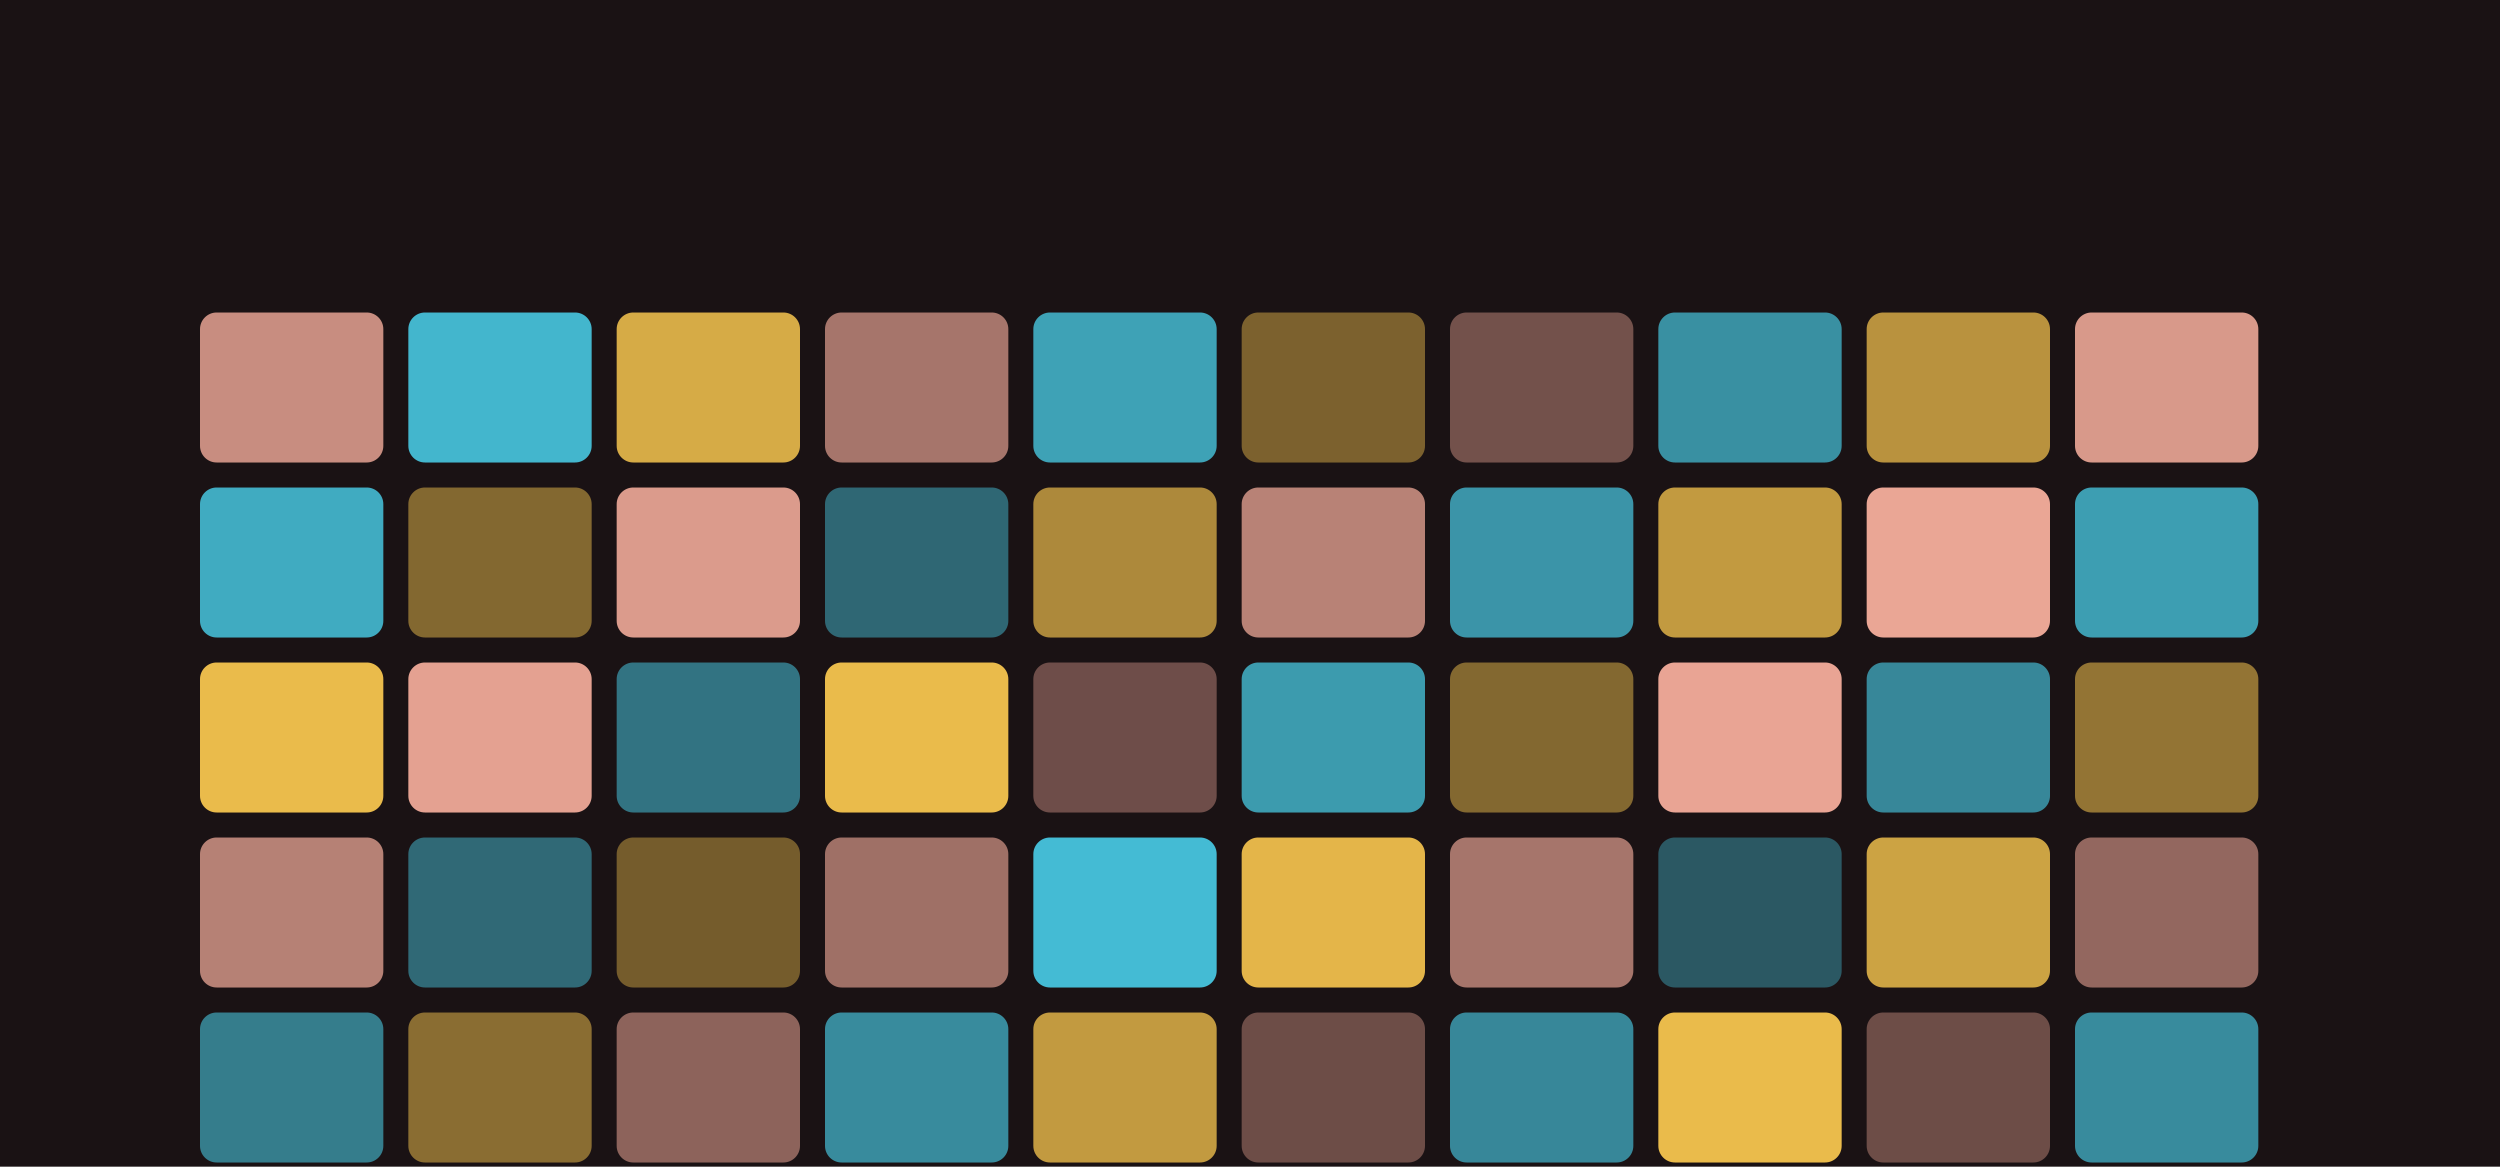
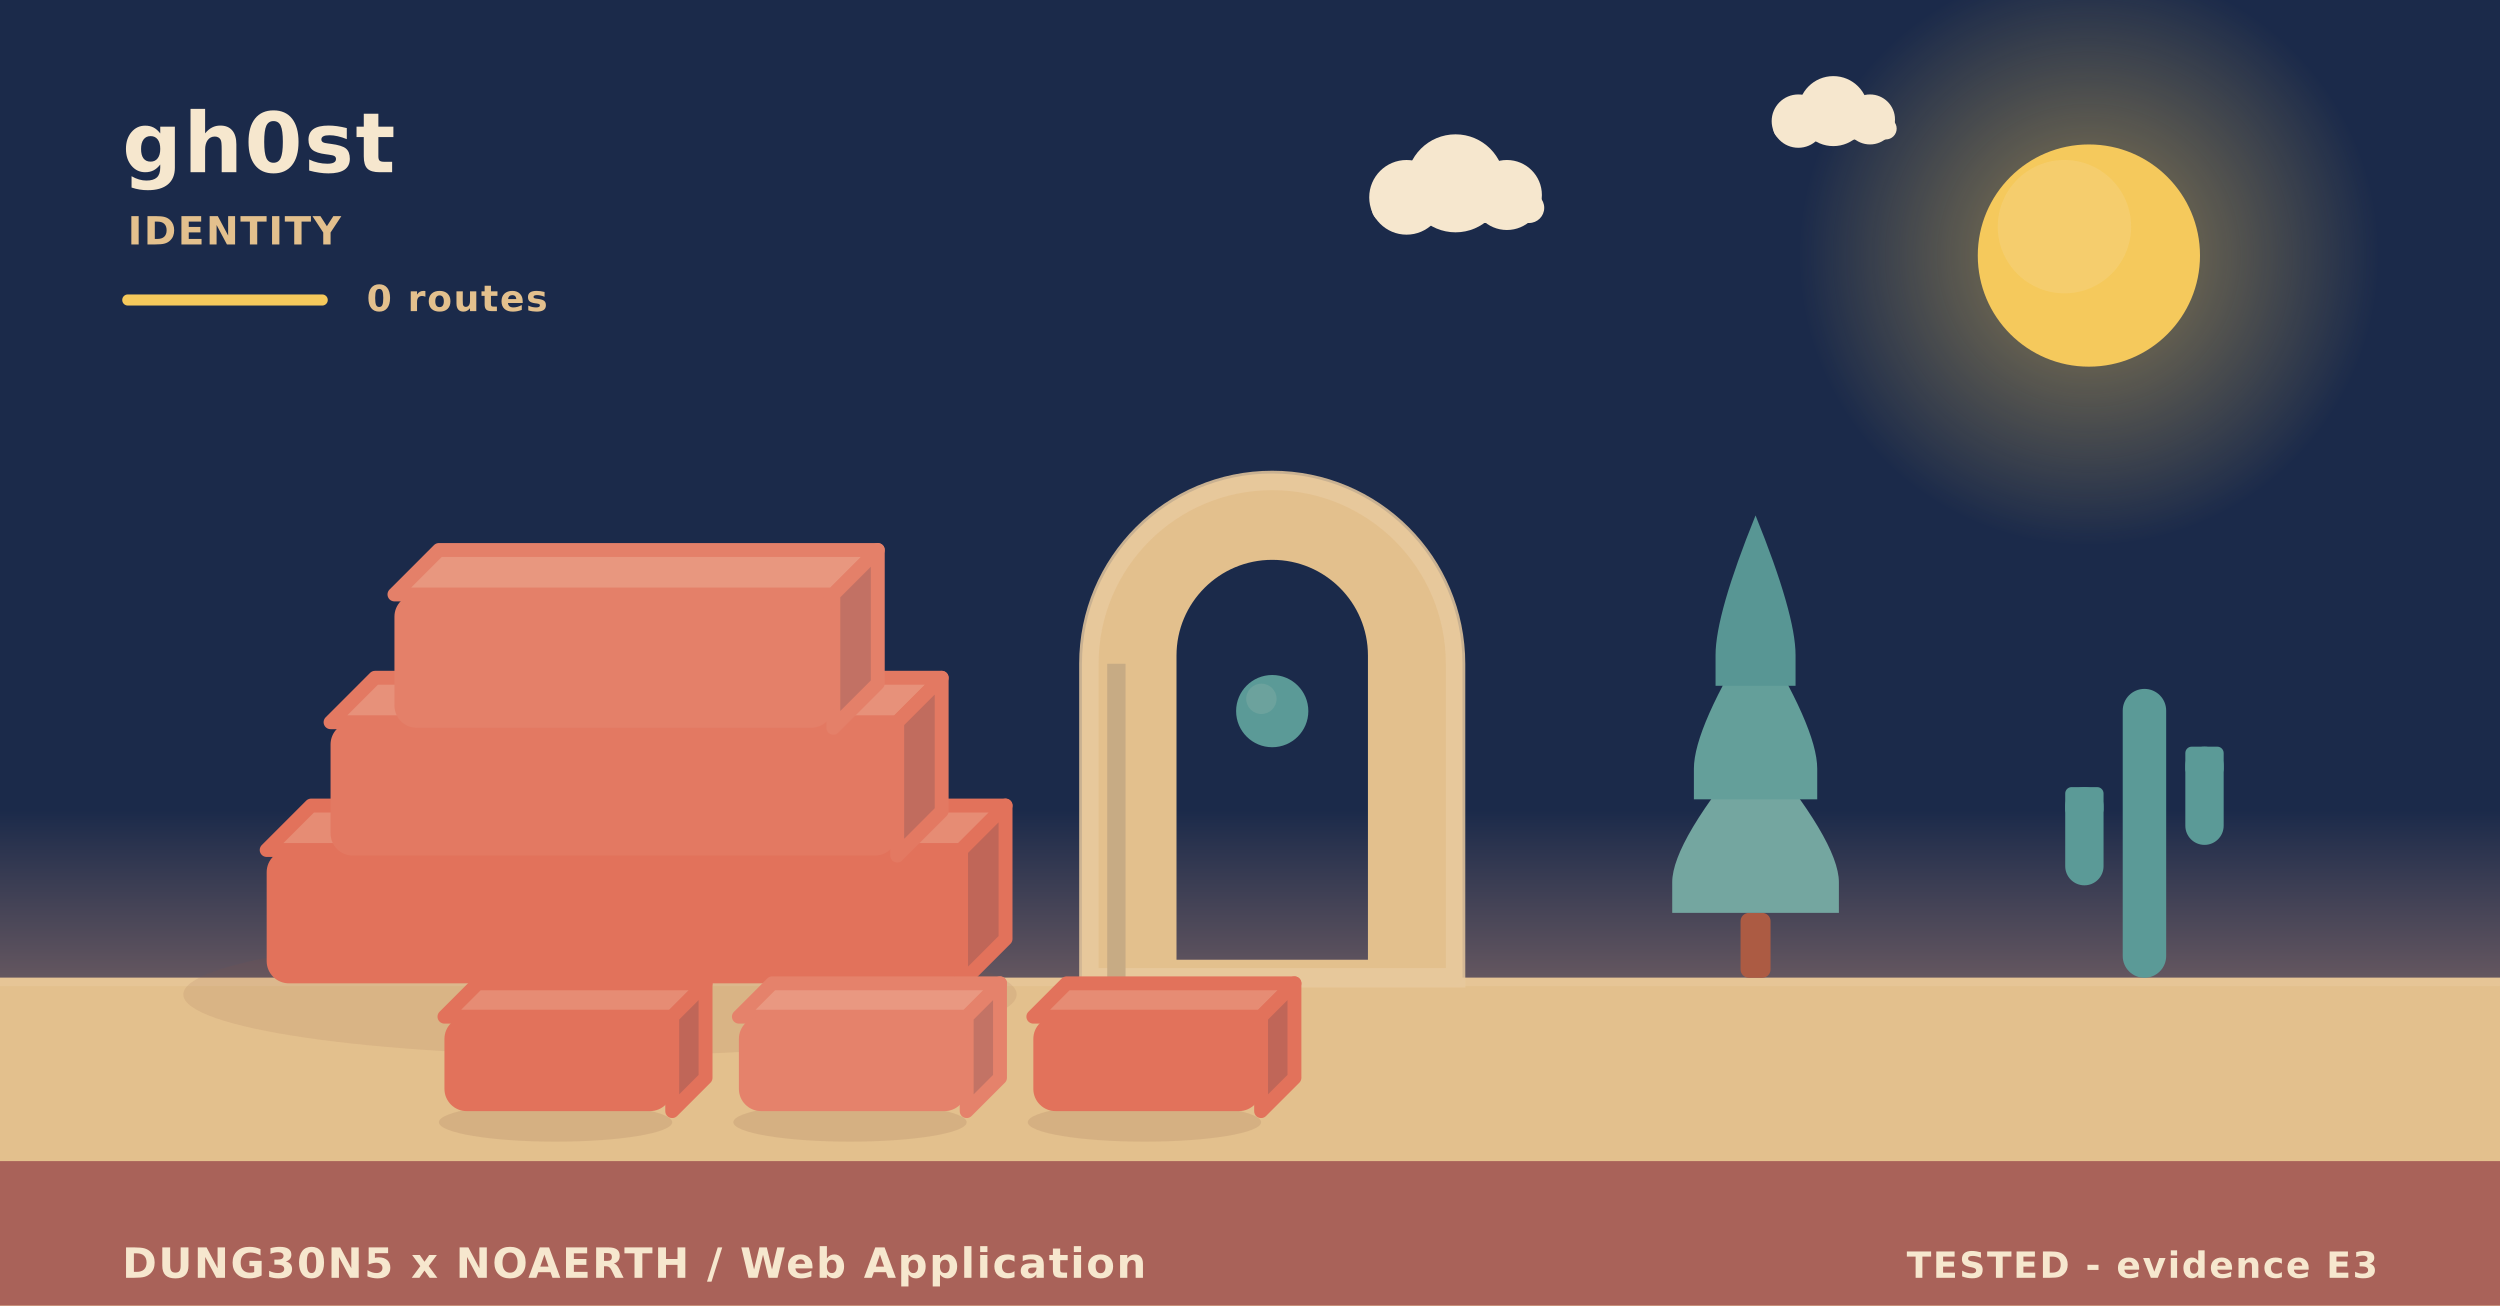
- <svg xmlns="http://www.w3.org/2000/svg" viewBox="0 0 1200 560" width="1200" height="560" role="img" aria-label="gh0st hero">
-   <rect width="1200" height="560" fill="#1a1214" />
-   <defs>
-     <linearGradient id="gh" x1="0" y1="0" x2="1" y2="1">
-       <stop offset="0%" stop-color="#ffb4a2" />
-       <stop offset="100%" stop-color="#48cae4" />
-     </linearGradient>
-   </defs>
-   <rect x="96.00" y="150.00" width="88.00" height="72.00" rx="8.00" fill="#ffb4a2" opacity="0.76" />
-   <rect x="196.00" y="150.00" width="88.00" height="72.00" rx="8.00" fill="#48cae4" opacity="0.89" />
-   <rect x="296.00" y="150.00" width="88.00" height="72.00" rx="8.00" fill="#f9c74f" opacity="0.84" />
-   <rect x="396.00" y="150.00" width="88.00" height="72.00" rx="8.00" fill="#ffb4a2" opacity="0.61" />
-   <rect x="496.00" y="150.00" width="88.00" height="72.00" rx="8.00" fill="#48cae4" opacity="0.78" />
-   <rect x="596.00" y="150.00" width="88.00" height="72.00" rx="8.00" fill="#f9c74f" opacity="0.44" />
-   <rect x="696.00" y="150.00" width="88.00" height="72.00" rx="8.00" fill="#ffb4a2" opacity="0.39" />
-   <rect x="796.00" y="150.00" width="88.00" height="72.00" rx="8.00" fill="#48cae4" opacity="0.68" />
-   <rect x="896.00" y="150.00" width="88.00" height="72.00" rx="8.00" fill="#f9c74f" opacity="0.71" />
-   <rect x="996.00" y="150.00" width="88.00" height="72.00" rx="8.00" fill="#ffb4a2" opacity="0.83" />
-   <rect x="96.00" y="234.00" width="88.00" height="72.00" rx="8.00" fill="#48cae4" opacity="0.83" />
-   <rect x="196.00" y="234.00" width="88.00" height="72.00" rx="8.00" fill="#f9c74f" opacity="0.47" />
-   <rect x="296.00" y="234.00" width="88.00" height="72.00" rx="8.00" fill="#ffb4a2" opacity="0.84" />
-   <rect x="396.00" y="234.00" width="88.00" height="72.00" rx="8.00" fill="#48cae4" opacity="0.46" />
-   <rect x="496.00" y="234.00" width="88.00" height="72.00" rx="8.00" fill="#f9c74f" opacity="0.66" />
-   <rect x="596.00" y="234.00" width="88.00" height="72.00" rx="8.00" fill="#ffb4a2" opacity="0.69" />
-   <rect x="696.00" y="234.00" width="88.00" height="72.00" rx="8.00" fill="#48cae4" opacity="0.71" />
-   <rect x="796.00" y="234.00" width="88.00" height="72.00" rx="8.00" fill="#f9c74f" opacity="0.75" />
-   <rect x="896.00" y="234.00" width="88.00" height="72.00" rx="8.00" fill="#ffb4a2" opacity="0.91" />
-   <rect x="996.00" y="234.00" width="88.00" height="72.00" rx="8.00" fill="#48cae4" opacity="0.76" />
-   <rect x="96.00" y="318.00" width="88.00" height="72.00" rx="8.00" fill="#f9c74f" opacity="0.93" />
-   <rect x="196.00" y="318.00" width="88.00" height="72.00" rx="8.00" fill="#ffb4a2" opacity="0.88" />
-   <rect x="296.00" y="318.00" width="88.00" height="72.00" rx="8.00" fill="#48cae4" opacity="0.53" />
-   <rect x="396.00" y="318.00" width="88.00" height="72.00" rx="8.00" fill="#f9c74f" opacity="0.93" />
-   <rect x="496.00" y="318.00" width="88.00" height="72.00" rx="8.00" fill="#ffb4a2" opacity="0.37" />
-   <rect x="596.00" y="318.00" width="88.00" height="72.00" rx="8.00" fill="#48cae4" opacity="0.74" />
-   <rect x="696.00" y="318.00" width="88.00" height="72.00" rx="8.00" fill="#f9c74f" opacity="0.47" />
-   <rect x="796.00" y="318.00" width="88.00" height="72.00" rx="8.00" fill="#ffb4a2" opacity="0.90" />
-   <rect x="896.00" y="318.00" width="88.00" height="72.00" rx="8.00" fill="#48cae4" opacity="0.64" />
-   <rect x="996.00" y="318.00" width="88.00" height="72.00" rx="8.00" fill="#f9c74f" opacity="0.54" />
-   <rect x="96.00" y="402.00" width="88.00" height="72.00" rx="8.00" fill="#ffb4a2" opacity="0.68" />
-   <rect x="196.00" y="402.00" width="88.00" height="72.00" rx="8.00" fill="#48cae4" opacity="0.47" />
-   <rect x="296.00" y="402.00" width="88.00" height="72.00" rx="8.00" fill="#f9c74f" opacity="0.41" />
-   <rect x="396.00" y="402.00" width="88.00" height="72.00" rx="8.00" fill="#ffb4a2" opacity="0.58" />
-   <rect x="496.00" y="402.00" width="88.00" height="72.00" rx="8.00" fill="#48cae4" opacity="0.92" />
-   <rect x="596.00" y="402.00" width="88.00" height="72.00" rx="8.00" fill="#f9c74f" opacity="0.90" />
-   <rect x="696.00" y="402.00" width="88.00" height="72.00" rx="8.00" fill="#ffb4a2" opacity="0.61" />
-   <rect x="796.00" y="402.00" width="88.00" height="72.00" rx="8.00" fill="#48cae4" opacity="0.38" />
-   <rect x="896.00" y="402.00" width="88.00" height="72.00" rx="8.00" fill="#f9c74f" opacity="0.80" />
-   <rect x="996.00" y="402.00" width="88.00" height="72.00" rx="8.00" fill="#ffb4a2" opacity="0.53" />
-   <rect x="96.00" y="486.00" width="88.00" height="72.00" rx="8.00" fill="#48cae4" opacity="0.58" />
-   <rect x="196.00" y="486.00" width="88.00" height="72.00" rx="8.00" fill="#f9c74f" opacity="0.50" />
-   <rect x="296.00" y="486.00" width="88.00" height="72.00" rx="8.00" fill="#ffb4a2" opacity="0.50" />
-   <rect x="396.00" y="486.00" width="88.00" height="72.00" rx="8.00" fill="#48cae4" opacity="0.66" />
-   <rect x="496.00" y="486.00" width="88.00" height="72.00" rx="8.00" fill="#f9c74f" opacity="0.75" />
-   <rect x="596.00" y="486.00" width="88.00" height="72.00" rx="8.00" fill="#ffb4a2" opacity="0.36" />
-   <rect x="696.00" y="486.00" width="88.00" height="72.00" rx="8.00" fill="#48cae4" opacity="0.64" />
-   <rect x="796.00" y="486.00" width="88.00" height="72.00" rx="8.00" fill="#f9c74f" opacity="0.93" />
-   <rect x="896.00" y="486.00" width="88.00" height="72.00" rx="8.00" fill="#ffb4a2" opacity="0.36" />
-   <rect x="996.00" y="486.00" width="88.00" height="72.00" rx="8.00" fill="#48cae4" opacity="0.66" />
+ <svg xmlns="http://www.w3.org/2000/svg" width="900" height="470" viewBox="0 0 900 470" role="img" aria-label="gh0st - identity">
+   <linearGradient id="skyh" x1="0" y1="0" x2="0" y2="1">
+     <stop offset="0" stop-color="#1b2a4a" />
+     <stop offset="0.62" stop-color="#1b2a4a" />
+     <stop offset="1" stop-color="#f3ad8a" />
+   </linearGradient>
+   <rect width="900" height="470" fill="url(#skyh)" />
+   <radialGradient id="sunh">
+     <stop offset="0.35" stop-color="#f5c95c" stop-opacity="0.34" />
+     <stop offset="1" stop-color="#f5c95c" stop-opacity="0" />
+   </radialGradient>
+   <circle cx="752" cy="92" r="104" fill="url(#sunh)" />
+   <circle cx="752" cy="92" r="40" fill="#f5c95c" />
+   <circle cx="743.2" cy="81.6" r="24" fill="#f5d27e" opacity="0.5" />
+   <g>
+     <circle cx="524" cy="66" r="17.64" fill="#f6e7ce" />
+     <circle cx="506.36" cy="71.04" r="13.44" fill="#f6e7ce" />
+     <circle cx="542.48" cy="70.2" r="12.6" fill="#f6e7ce" />
+     <rect x="493.76" y="69.36" width="62.16" height="10.92" rx="5.46" fill="#f6e7ce" />
+   </g>
+   <g>
+     <circle cx="660" cy="40" r="12.6" fill="#f6e7ce" />
+     <circle cx="647.4" cy="43.6" r="9.6" fill="#f6e7ce" />
+     <circle cx="673.2" cy="43" r="9" fill="#f6e7ce" />
+     <rect x="638.4" y="42.4" width="44.4" height="7.8" rx="3.9" fill="#f6e7ce" />
+   </g>
+   <rect x="0" y="352" width="900" height="118" fill="#e3c08d" />
+   <rect x="0" y="352" width="900" height="3" fill="#e6c596" />
+   <text x="44" y="62" font-family="Verdana,DejaVu Sans,sans-serif" font-size="30" font-weight="700" letter-spacing="0.6" fill="#f6e7ce" text-anchor="start">gh0st</text>
+   <text x="46" y="88" font-family="Verdana,DejaVu Sans,sans-serif" font-size="14" font-weight="700" letter-spacing="0.6" fill="#e3c08d" text-anchor="start">IDENTITY</text>
+   <rect x="44" y="106" width="74" height="4" rx="2" fill="#f5c95c" />
+   <text x="132" y="112" font-family="Verdana,DejaVu Sans,sans-serif" font-size="13" font-weight="700" letter-spacing="0.6" fill="#e3c08d" text-anchor="start">0 routes</text>
+   <ellipse cx="216" cy="358" rx="150" ry="22" fill="rgba(138,90,68,0.11)" />
+   <path d="M96,306 L346,306 L362,290 L112,290 Z" fill="#e68c74" stroke="#e2725b" stroke-width="5" stroke-linejoin="round" />
+   <path d="M346,306 L362,290 L362,338 L346,354 Z" fill="#c06658" stroke="#e2725b" stroke-width="5" stroke-linejoin="round" />
+   <rect x="96" y="306" width="250" height="48" rx="8" fill="#e2725b" />
+   <path d="M119,260 L323,260 L339,244 L135,244 Z" fill="#e7917a" stroke="#e37962" stroke-width="5" stroke-linejoin="round" />
+   <path d="M323,260 L339,244 L339,292 L323,308 Z" fill="#c16c5e" stroke="#e37962" stroke-width="5" stroke-linejoin="round" />
+   <rect x="119" y="260" width="204" height="48" rx="8" fill="#e37962" />
+   <path d="M142,214 L300,214 L316,198 L158,198 Z" fill="#e8977f" stroke="#e48069" stroke-width="5" stroke-linejoin="round" />
+   <path d="M300,214 L316,198 L316,246 L300,262 Z" fill="#c27164" stroke="#e48069" stroke-width="5" stroke-linejoin="round" />
+   <rect x="142" y="214" width="158" height="48" rx="8" fill="#e48069" />
+   <path d="M392,352 L392,238.96 A66,66 0 0 1 524,238.96 L524,352 Z M421.04,348 L421.04,236 A36.96,36.96 0 0 1 494.96,236 L494.96,348 Z" fill="#e3c08d" fill-rule="evenodd" stroke="#e3c08d" stroke-width="5" stroke-linejoin="round" />
+   <path d="M392,352 L392,238.96 A66,66 0 0 1 524,238.96 L524,352 Z" fill="none" stroke="#e8c99d" stroke-width="7" stroke-linecap="round" opacity="0.85" />
+   <rect x="398.6" y="238.96" width="6.6" height="113.04" fill="#c7ab84" />
+   <circle cx="458" cy="256" r="13" fill="#5b9a97" />
+   <circle cx="454.1" cy="251.58" r="5.46" fill="#7aa9a2" opacity="0.55" />
+   <rect x="626.6" y="328.64" width="10.8" height="23.36" rx="3" fill="#ac5b43" />
+   <path d="M632,267.32 Q602,302.89 602,317.6 Q602,328.64 602,328.64 L662,328.64 Q662,328.64 662,317.6 Q662,302.89 632,267.32 Z" fill="#74a6a0" />
+   <path d="M632,226.44 Q609.8,262.01 609.8,276.72 Q609.8,287.76 609.8,287.76 L654.2,287.76 Q654.2,287.76 654.2,276.72 Q654.2,262.01 632,226.44 Z" fill="#649f9a" />
+   <path d="M632,185.56 Q617.6,221.13 617.6,235.84 Q617.6,246.88 617.6,246.88 L646.4,246.88 Q646.4,246.88 646.4,235.84 Q646.4,221.13 632,185.56 Z" fill="#589694" />
+   <rect x="764.18" y="248" width="15.64" height="104" rx="7.82" fill="#5b9a97" />
+   <rect x="743.48" y="283.36" width="13.8" height="35.36" rx="6.9" fill="#5b9a97" />
+   <rect x="743.48" y="283.36" width="13.8" height="10.4" rx="2.3" fill="#5b9a97" />
+   <rect x="786.72" y="268.8" width="13.8" height="35.36" rx="6.9" fill="#5b9a97" />
+   <rect x="786.72" y="268.8" width="13.8" height="10.4" rx="2.3" fill="#5b9a97" />
+   <ellipse cx="200" cy="404" rx="42" ry="7" fill="rgba(138,90,68,0.15)" />
+   <path d="M160,366 L242,366 L254,354 L172,354 Z" fill="#e68c74" stroke="#e2725b" stroke-width="5" stroke-linejoin="round" />
+   <path d="M242,366 L254,354 L254,388 L242,400 Z" fill="#c06658" stroke="#e2725b" stroke-width="5" stroke-linejoin="round" />
+   <rect x="160" y="366" width="82" height="34" rx="8" fill="#e2725b" />
+   <ellipse cx="306" cy="404" rx="42" ry="7" fill="rgba(138,90,68,0.15)" />
+   <path d="M266,366 L348,366 L360,354 L278,354 Z" fill="#e99881" stroke="#e5826b" stroke-width="5" stroke-linejoin="round" />
+   <path d="M348,366 L360,354 L360,388 L348,400 Z" fill="#c37365" stroke="#e5826b" stroke-width="5" stroke-linejoin="round" />
+   <rect x="266" y="366" width="82" height="34" rx="8" fill="#e5826b" />
+   <ellipse cx="412" cy="404" rx="42" ry="7" fill="rgba(138,90,68,0.15)" />
+   <path d="M372,366 L454,366 L466,354 L384,354 Z" fill="#e68c74" stroke="#e2725b" stroke-width="5" stroke-linejoin="round" />
+   <path d="M454,366 L466,354 L466,388 L454,400 Z" fill="#c06658" stroke="#e2725b" stroke-width="5" stroke-linejoin="round" />
+   <rect x="372" y="366" width="82" height="34" rx="8" fill="#e2725b" />
+   <rect x="0" y="418" width="900" height="52" rx="0" fill="#a65c56" opacity="0.94" />
+   <text x="44" y="460" font-family="Verdana,DejaVu Sans,sans-serif" font-size="15" font-weight="700" letter-spacing="0.6" fill="#f6e7ce" text-anchor="start">DUNG30N5 x NOAERTH  /  Web Application</text>
+   <text x="856" y="460" font-family="Verdana,DejaVu Sans,sans-serif" font-size="13" font-weight="700" letter-spacing="0.6" fill="#f6e7ce" text-anchor="end">TESTED  -  evidence E3</text>
</svg>
